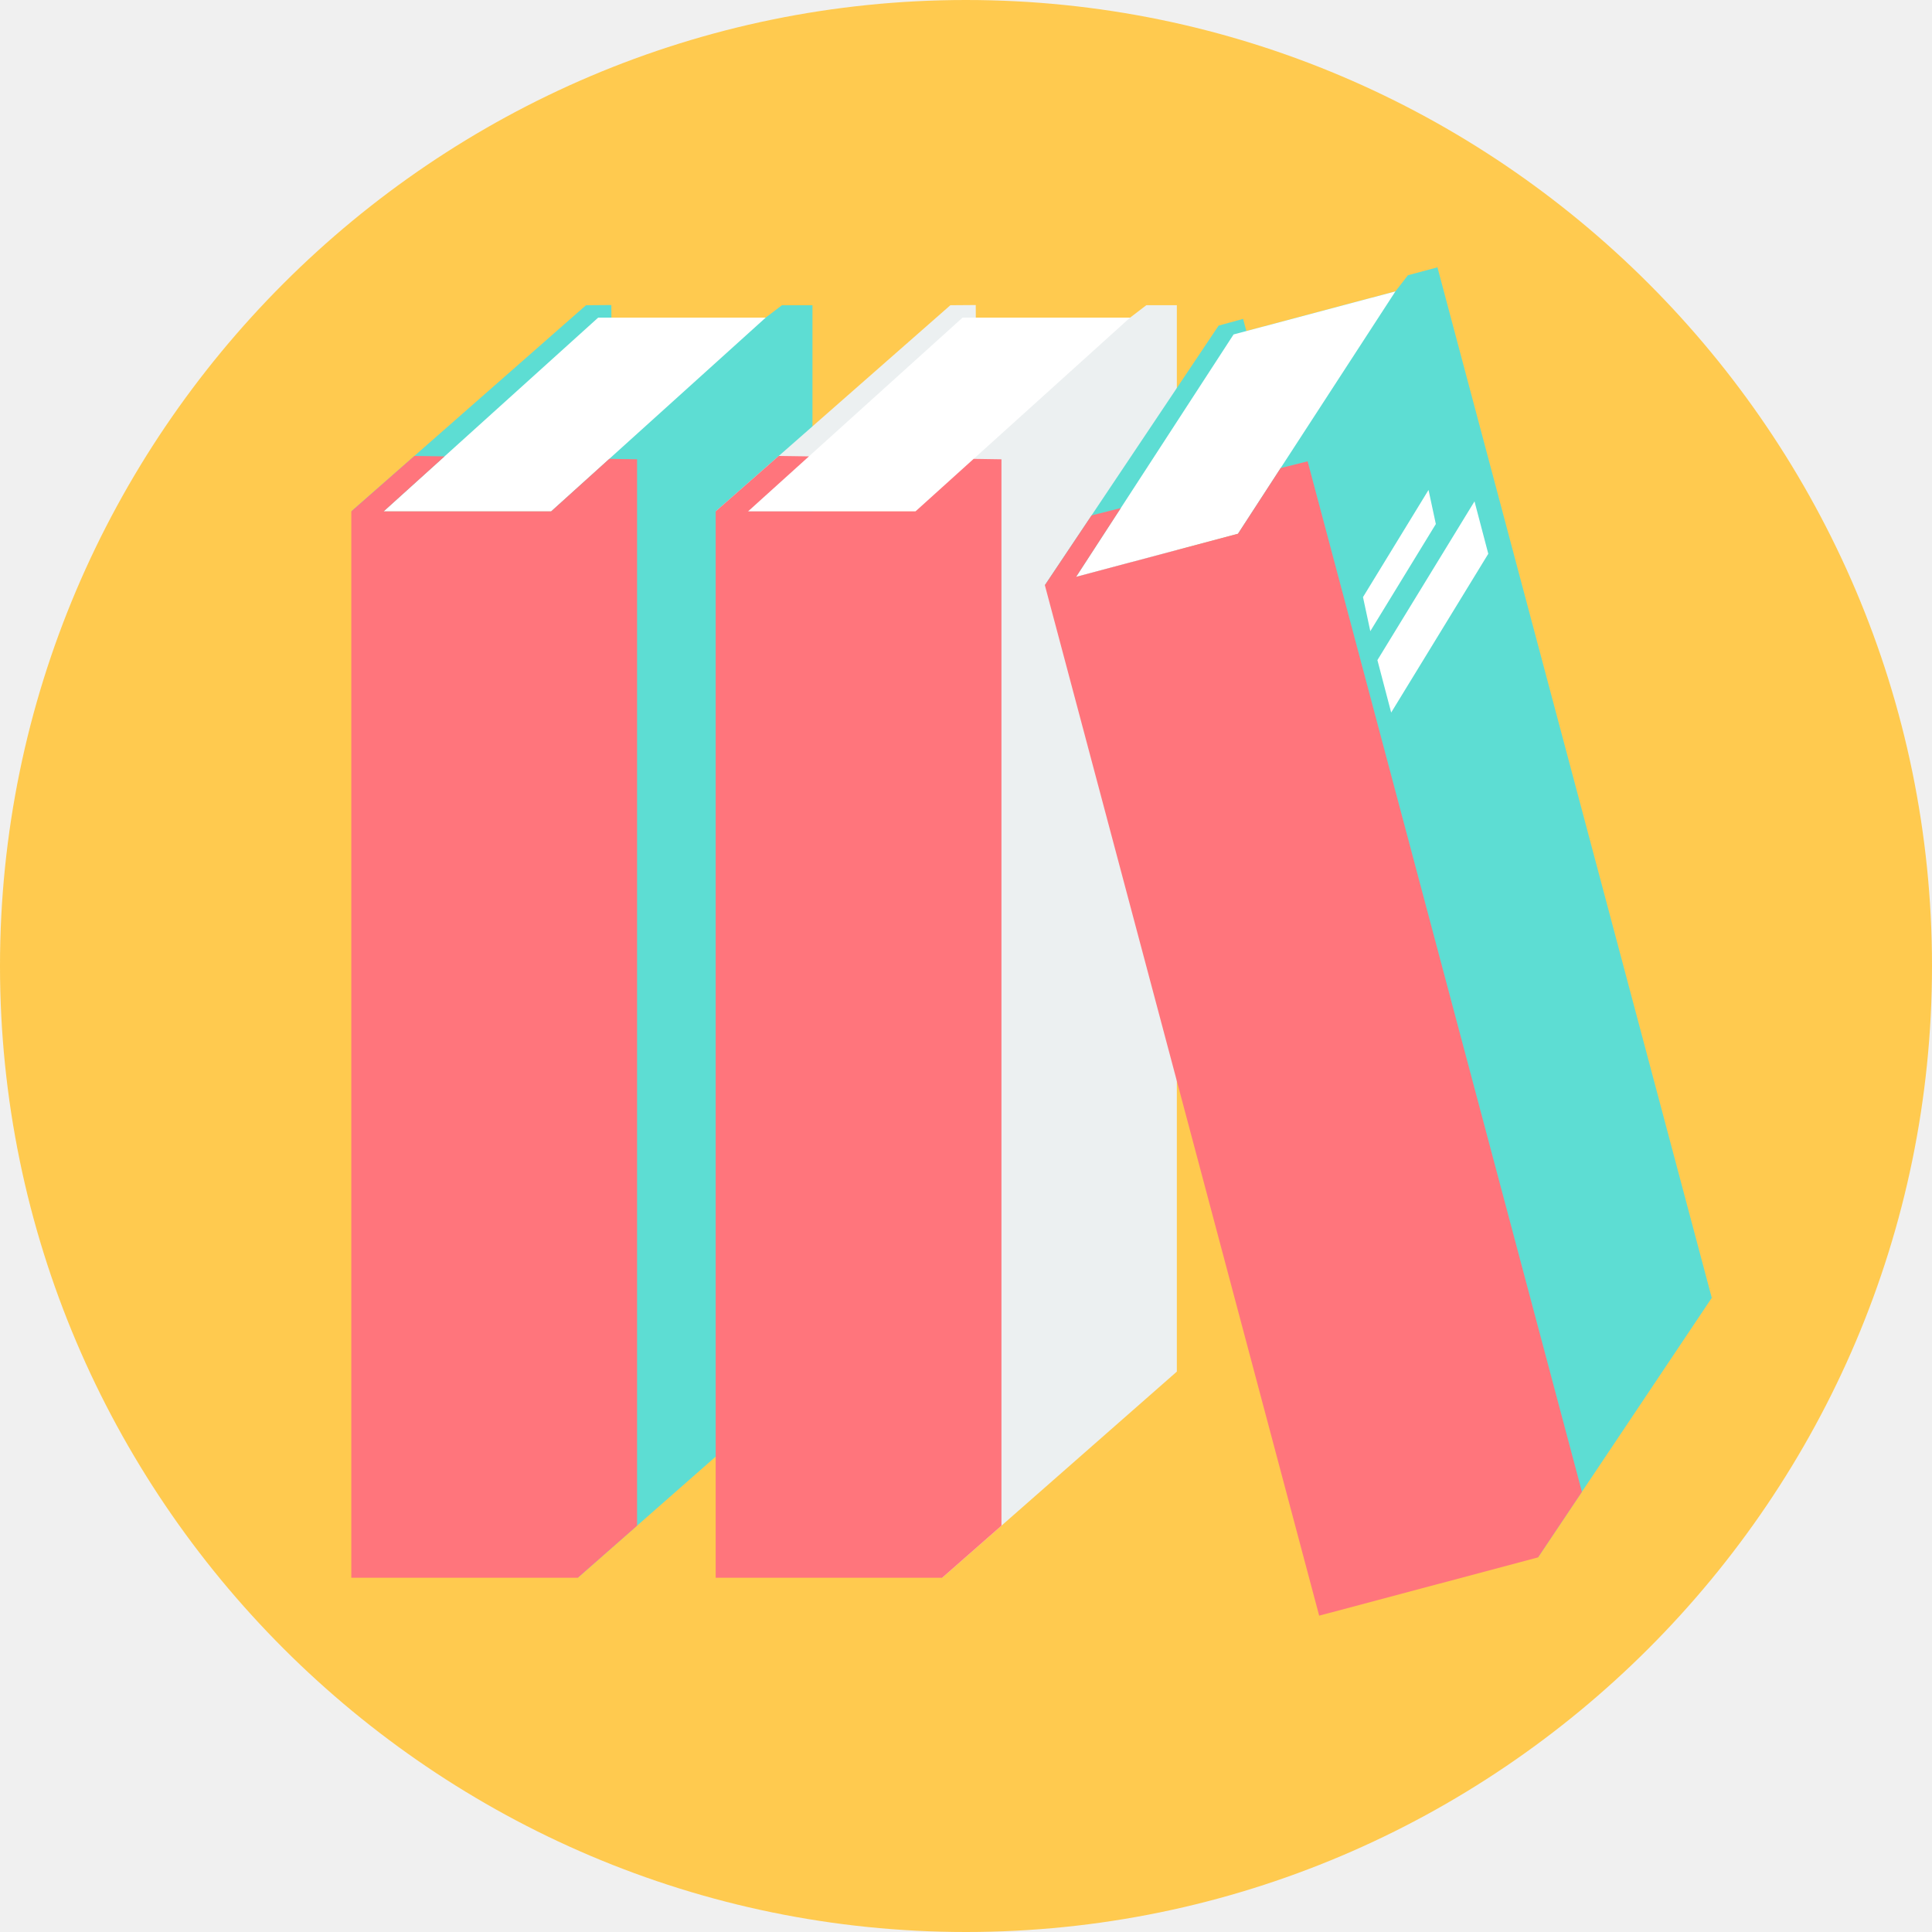
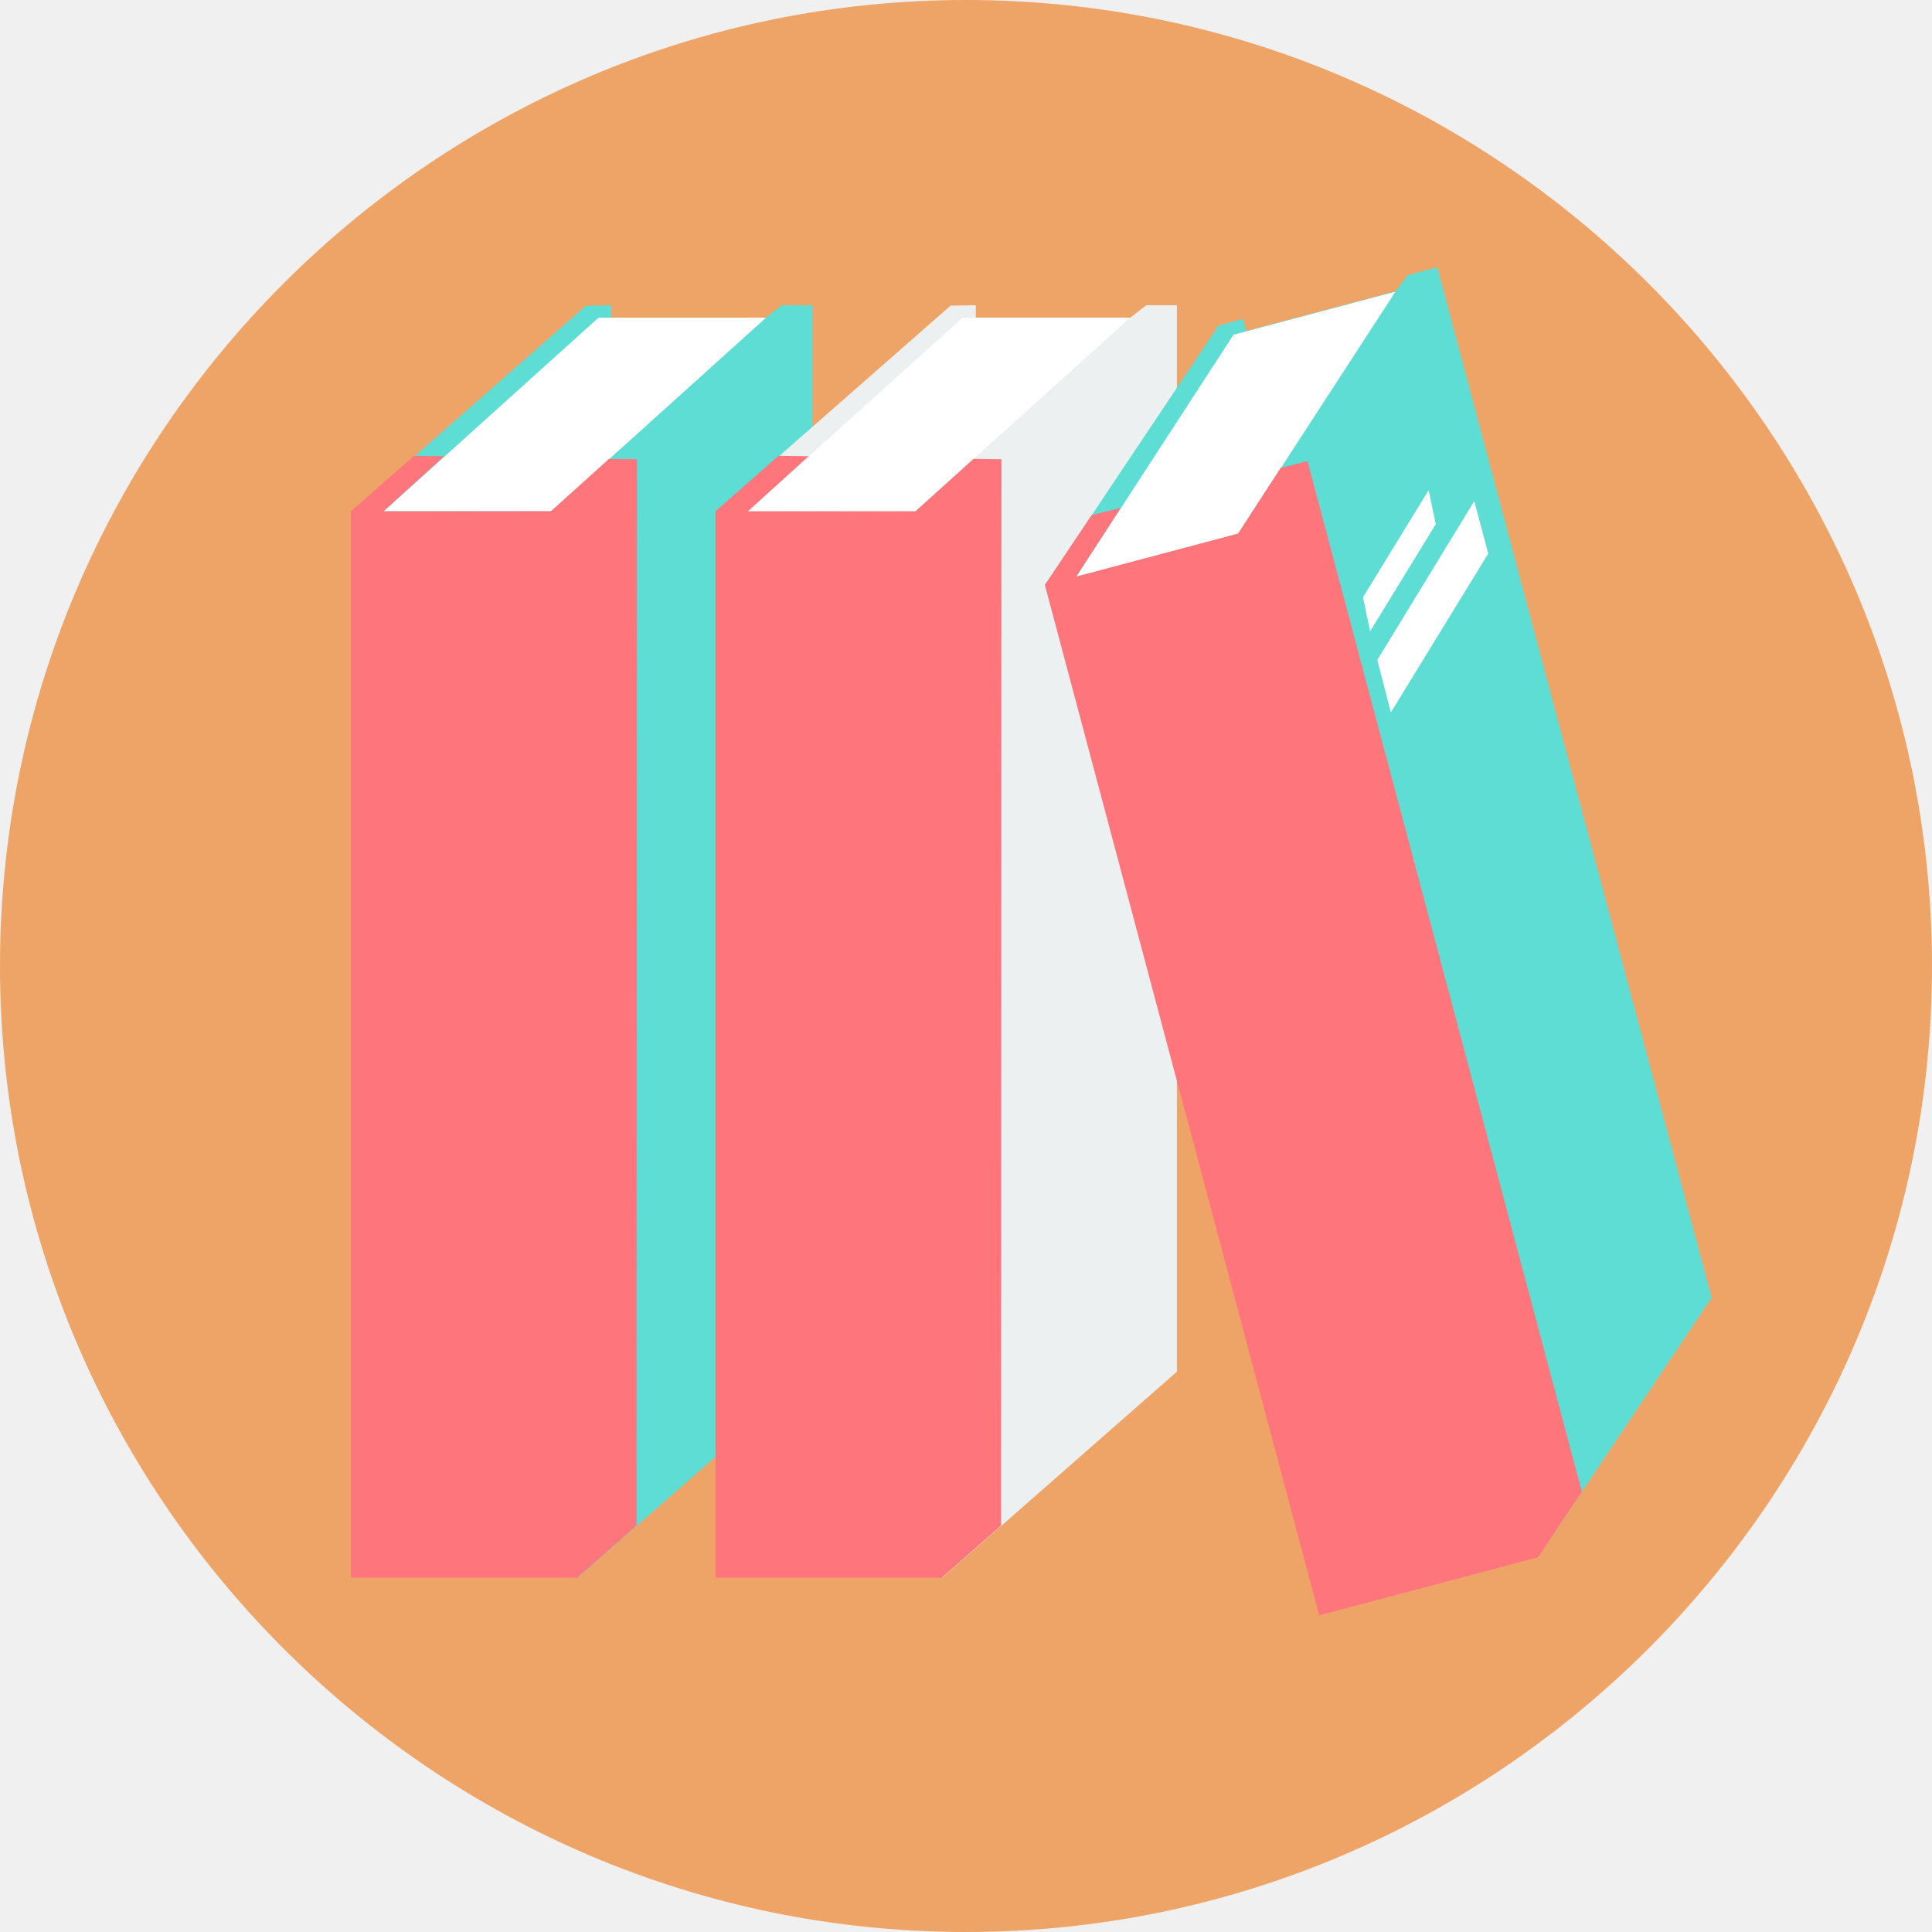
- <svg xmlns="http://www.w3.org/2000/svg" version="1.1" id="Layer_1" x="0px" y="0px" viewBox="0 0 512 512" style="enable-background:new 0 0 512 512;" xml:space="preserve">
-   <path style="fill:#FFCA4F;" d="M256.001,512C397,512,512,397,512,256.001S397,0,256.001,0C115,0,0,115.002,0,256.001  S115,512,256.001,512z" />
-   <path style="fill:#5DDDD3;" d="M153.12,135.519v282.601l62.191-54.629V80.89h-8.092l-4.307,3.287H162.03l-0.013-3.342l-6.725,0.055  l-62.194,54.626h60.019L153.12,135.519z" />
-   <path style="fill:#FFFFFF;" d="M101.667,135.519h44.392l56.853-51.342H158.52L101.667,135.519z" />
-   <path style="fill:#FF757C;" d="M168.834,121.717l-7.365-0.113l-15.407,13.915H101.67l16.131-14.571l-7.979-0.118L93.1,135.519  v282.601h60.019l15.712-13.8V121.717H168.834z" />
-   <path style="fill:#ECF0F1;" d="M249.685,135.519v282.601l62.189-54.629V80.89v-0.003h-8.092l-4.304,3.292h-40.879l-0.013-3.342  l-6.728,0.05l-62.194,54.629h60.019h0.003V135.519z" />
-   <path style="fill:#FFFFFF;" d="M198.233,135.519h44.391l56.853-51.342h-44.391L198.233,135.519z" />
-   <path style="fill:#FF757C;" d="M265.397,121.717l-7.365-0.113l-15.407,13.915h-44.391l16.131-14.571l-7.979-0.118l-16.722,14.689  v282.601h60.019l15.712-13.8V121.717H265.397z" />
-   <path style="fill:#5DDDD3;" d="M380.942,70.85l-46.047,68.785l72.694,273.09l46.047-68.785L380.942,70.85l-7.819,2.083l-3.315,4.283  l-39.505,10.516l-0.871-3.224l-6.487,1.781l-46.049,68.785l57.997-15.439L380.942,70.85z" />
-   <path style="fill:#FFFFFF;" d="M285.174,152.871l42.899-11.418l41.732-64.237l-42.896,11.418l-41.734,64.24V152.871z" />
-   <path style="fill:#FF757C;" d="M346.529,122.255l-7.148,1.789l-11.308,17.409l-42.896,11.418l11.843-18.227l-7.74,1.936  l-12.381,18.497l72.694,273.09l58-15.439l11.633-17.375l-72.694-273.095L346.529,122.255z" />
+ <svg xmlns="http://www.w3.org/2000/svg" version="1.1" id="Layer_1" x="0px" y="0px" viewBox="-877 2579.3 512 512" style="enable-background:new -877 2579.3 512 512;" xml:space="preserve">
+   <style type="text/css">
+ 	.st0{fill:#EFA467;}
+ 	.st1{fill:#5DDDD3;}
+ 	.st2{fill:#FFFFFF;}
+ 	.st3{fill:#FF757C;}
+ 	.st4{fill:#ECF0F1;}
+ </style>
+   <path class="st0" d="M-621,3091.3c141,0,256-115,256-256s-115-256-256-256c-141,0-256,115-256,256S-762,3091.3-621,3091.3z" />
+   <path class="st1" d="M-723.9,2714.8v282.6l62.2-54.6v-282.6h-8.1l-4.3,3.3H-715l0-3.3l-6.7,0.1l-62.2,54.6L-723.9,2714.8  L-723.9,2714.8z" />
+   <path class="st2" d="M-775.3,2714.8h44.4l56.9-51.3h-44.4L-775.3,2714.8z" />
+   <path class="st3" d="M-708.2,2701l-7.4-0.1l-15.4,13.9h-44.4l16.1-14.6l-8-0.1l-16.7,14.7v282.6h60l15.7-13.8L-708.2,2701  L-708.2,2701z" />
+   <path class="st4" d="M-627.3,2714.8v282.6l62.2-54.6v-282.6v0h-8.1l-4.3,3.3h-40.9l0-3.3l-6.7,0.1l-62.2,54.6L-627.3,2714.8  L-627.3,2714.8L-627.3,2714.8L-627.3,2714.8z" />
+   <path class="st2" d="M-678.8,2714.8h44.4l56.9-51.3h-44.4L-678.8,2714.8z" />
+   <path class="st3" d="M-611.6,2701l-7.4-0.1l-15.4,13.9h-44.4l16.1-14.6l-8-0.1l-16.7,14.7v282.6h60l15.7-13.8L-611.6,2701  L-611.6,2701z" />
+   <path class="st1" d="M-496.1,2650.1l-46,68.8l72.7,273.1l46-68.8L-496.1,2650.1l-7.8,2.1l-3.3,4.3l-39.5,10.5l-0.9-3.2l-6.5,1.8  l-46,68.8l58-15.4L-496.1,2650.1z" />
+   <path class="st2" d="M-591.8,2732.2l42.9-11.4l41.7-64.2l-42.9,11.4L-591.8,2732.2L-591.8,2732.2L-591.8,2732.2z" />
+   <path class="st3" d="M-530.5,2701.5l-7.1,1.8l-11.3,17.4l-42.9,11.4l11.8-18.2l-7.7,1.9l-12.4,18.5l72.7,273.1l58-15.4l11.6-17.4  L-530.5,2701.5L-530.5,2701.5z" />
  <g>
-     <path style="fill:#FFFFFF;" d="M394.411,146.759l-3.651-13.894l-25.732,42.073l3.649,13.894l25.734-42.075V146.759z" />
-     <path style="fill:#FFFFFF;" d="M380.512,138.869l-1.938-9.028l-17.367,28.399l1.941,9.026l17.367-28.396H380.512z" />
+     <path class="st2" d="M-482.6,2726l-3.7-13.9l-25.7,42.1l3.6,13.9L-482.6,2726L-482.6,2726z" />
+     <path class="st2" d="M-496.5,2718.2l-1.9-9l-17.4,28.4l1.9,9L-496.5,2718.2L-496.5,2718.2L-496.5,2718.2z" />
  </g>
-   <g>
- </g>
-   <g>
- </g>
-   <g>
- </g>
-   <g>
- </g>
-   <g>
- </g>
-   <g>
- </g>
-   <g>
- </g>
-   <g>
- </g>
-   <g>
- </g>
-   <g>
- </g>
-   <g>
- </g>
-   <g>
- </g>
-   <g>
- </g>
-   <g>
- </g>
-   <g>
- </g>
</svg>
